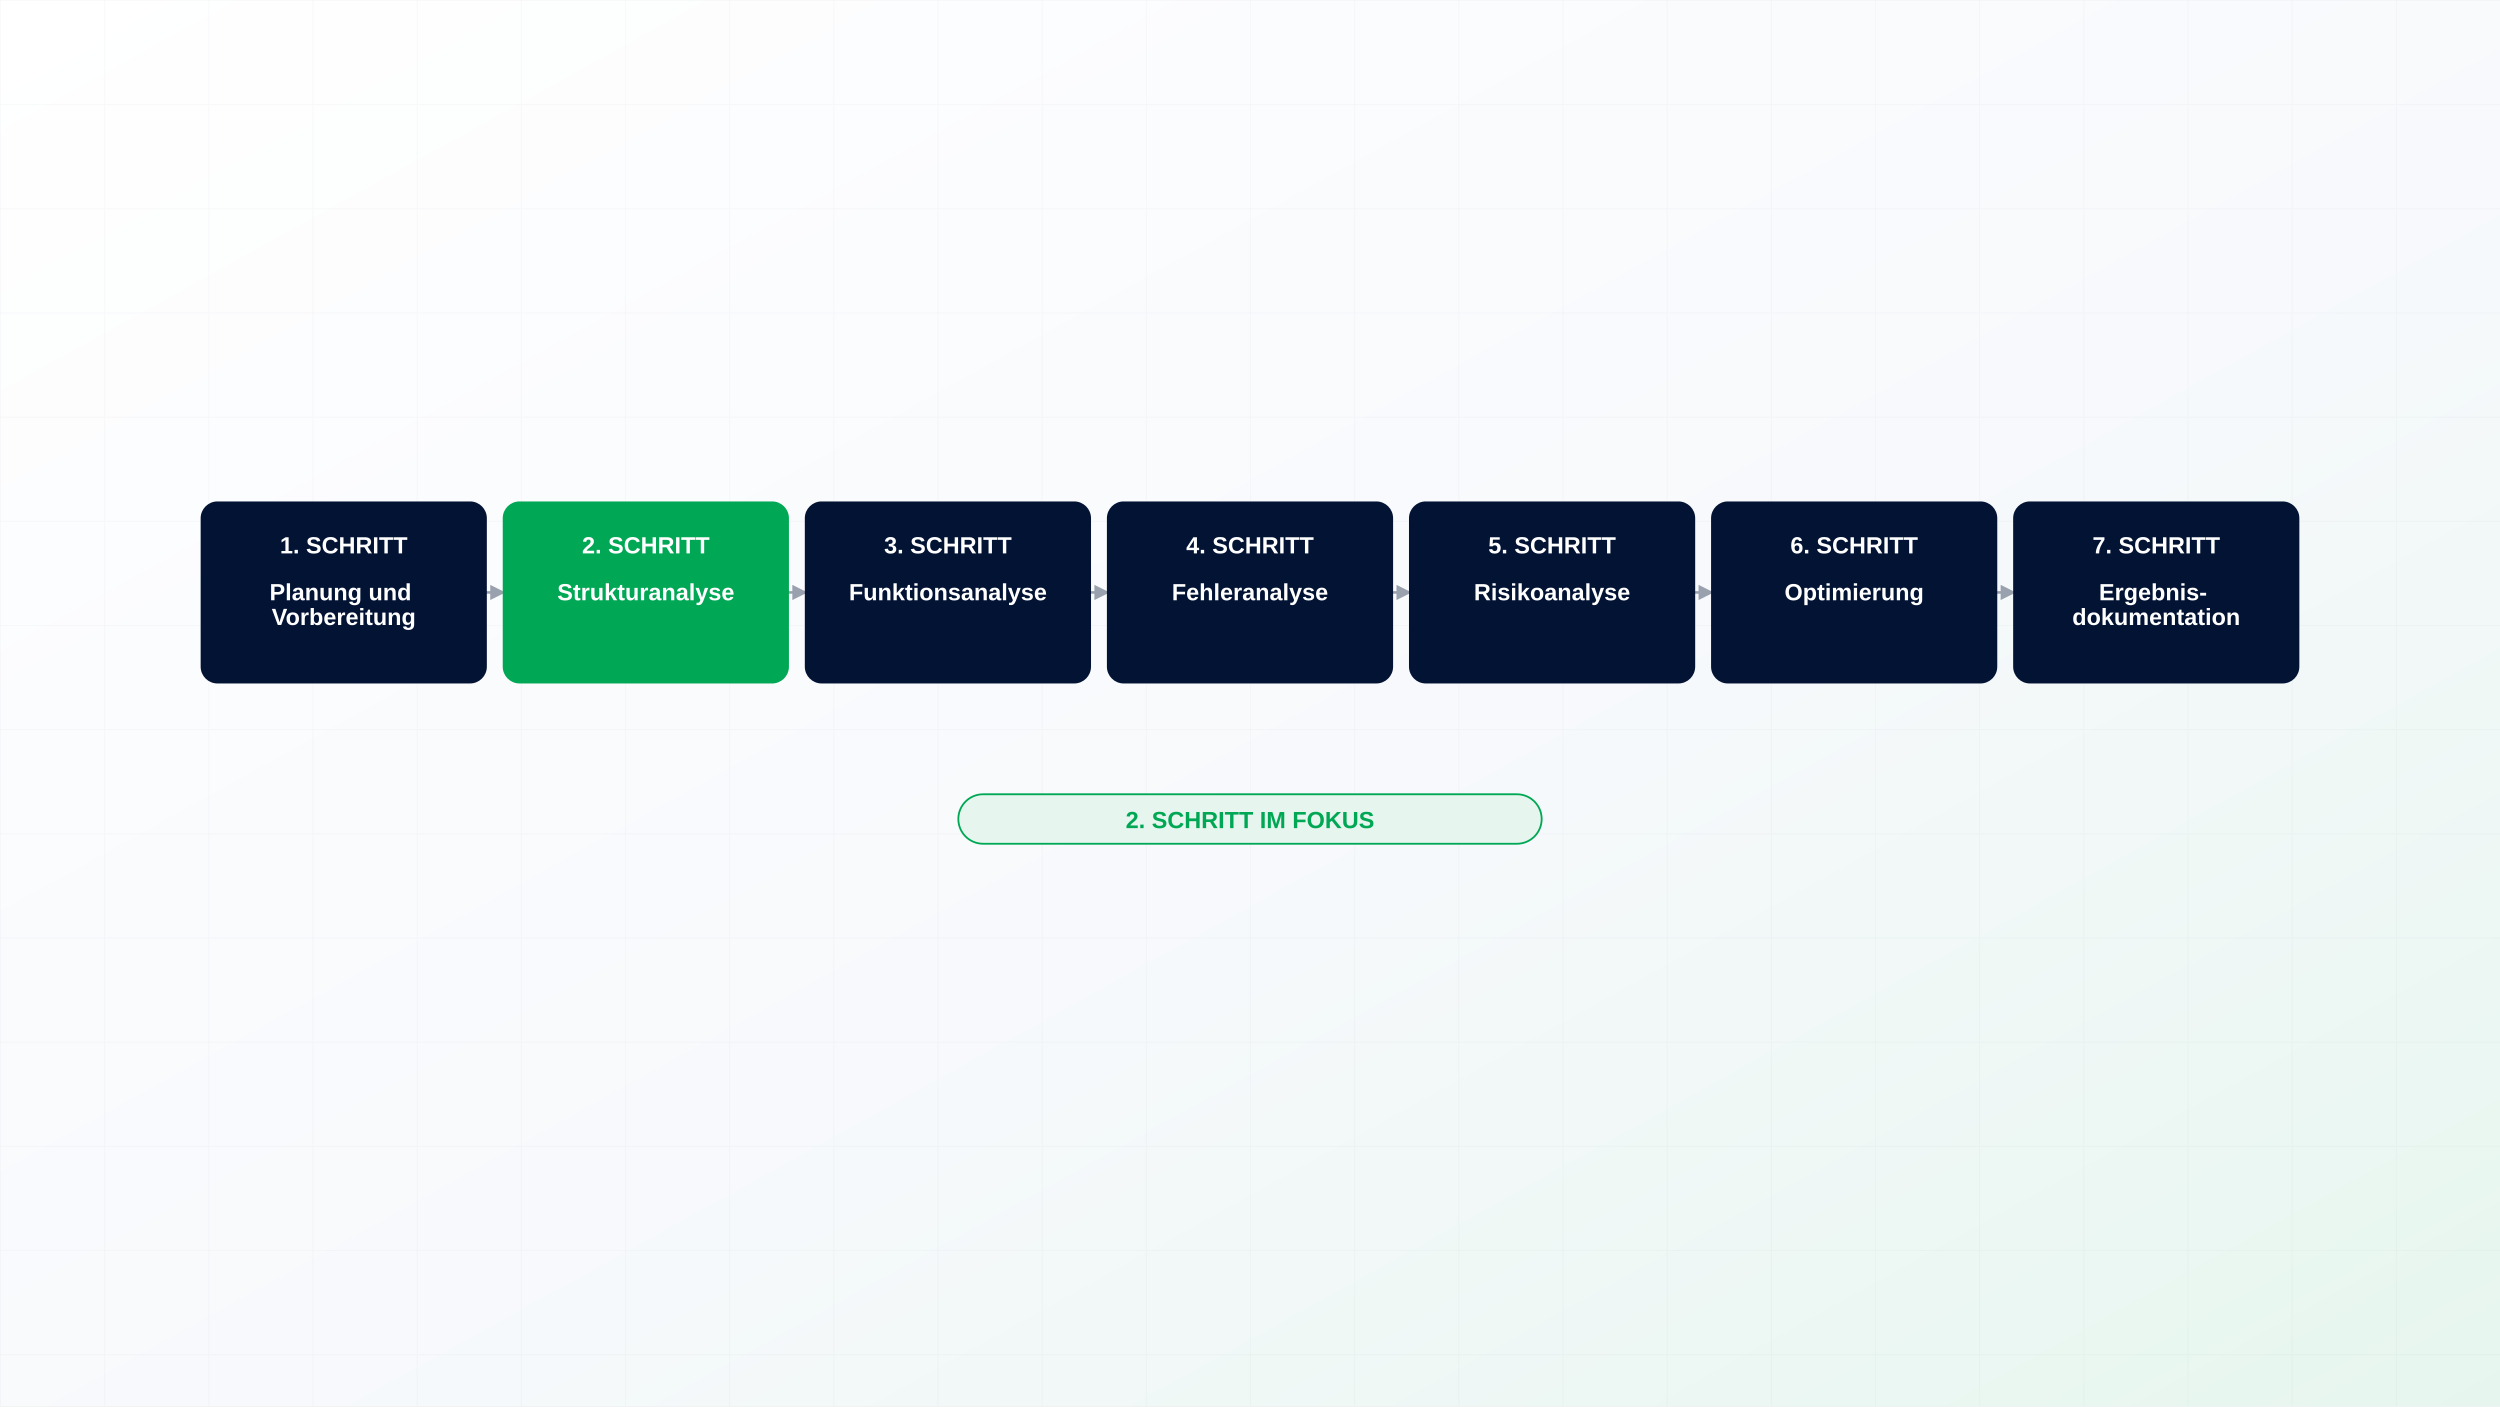
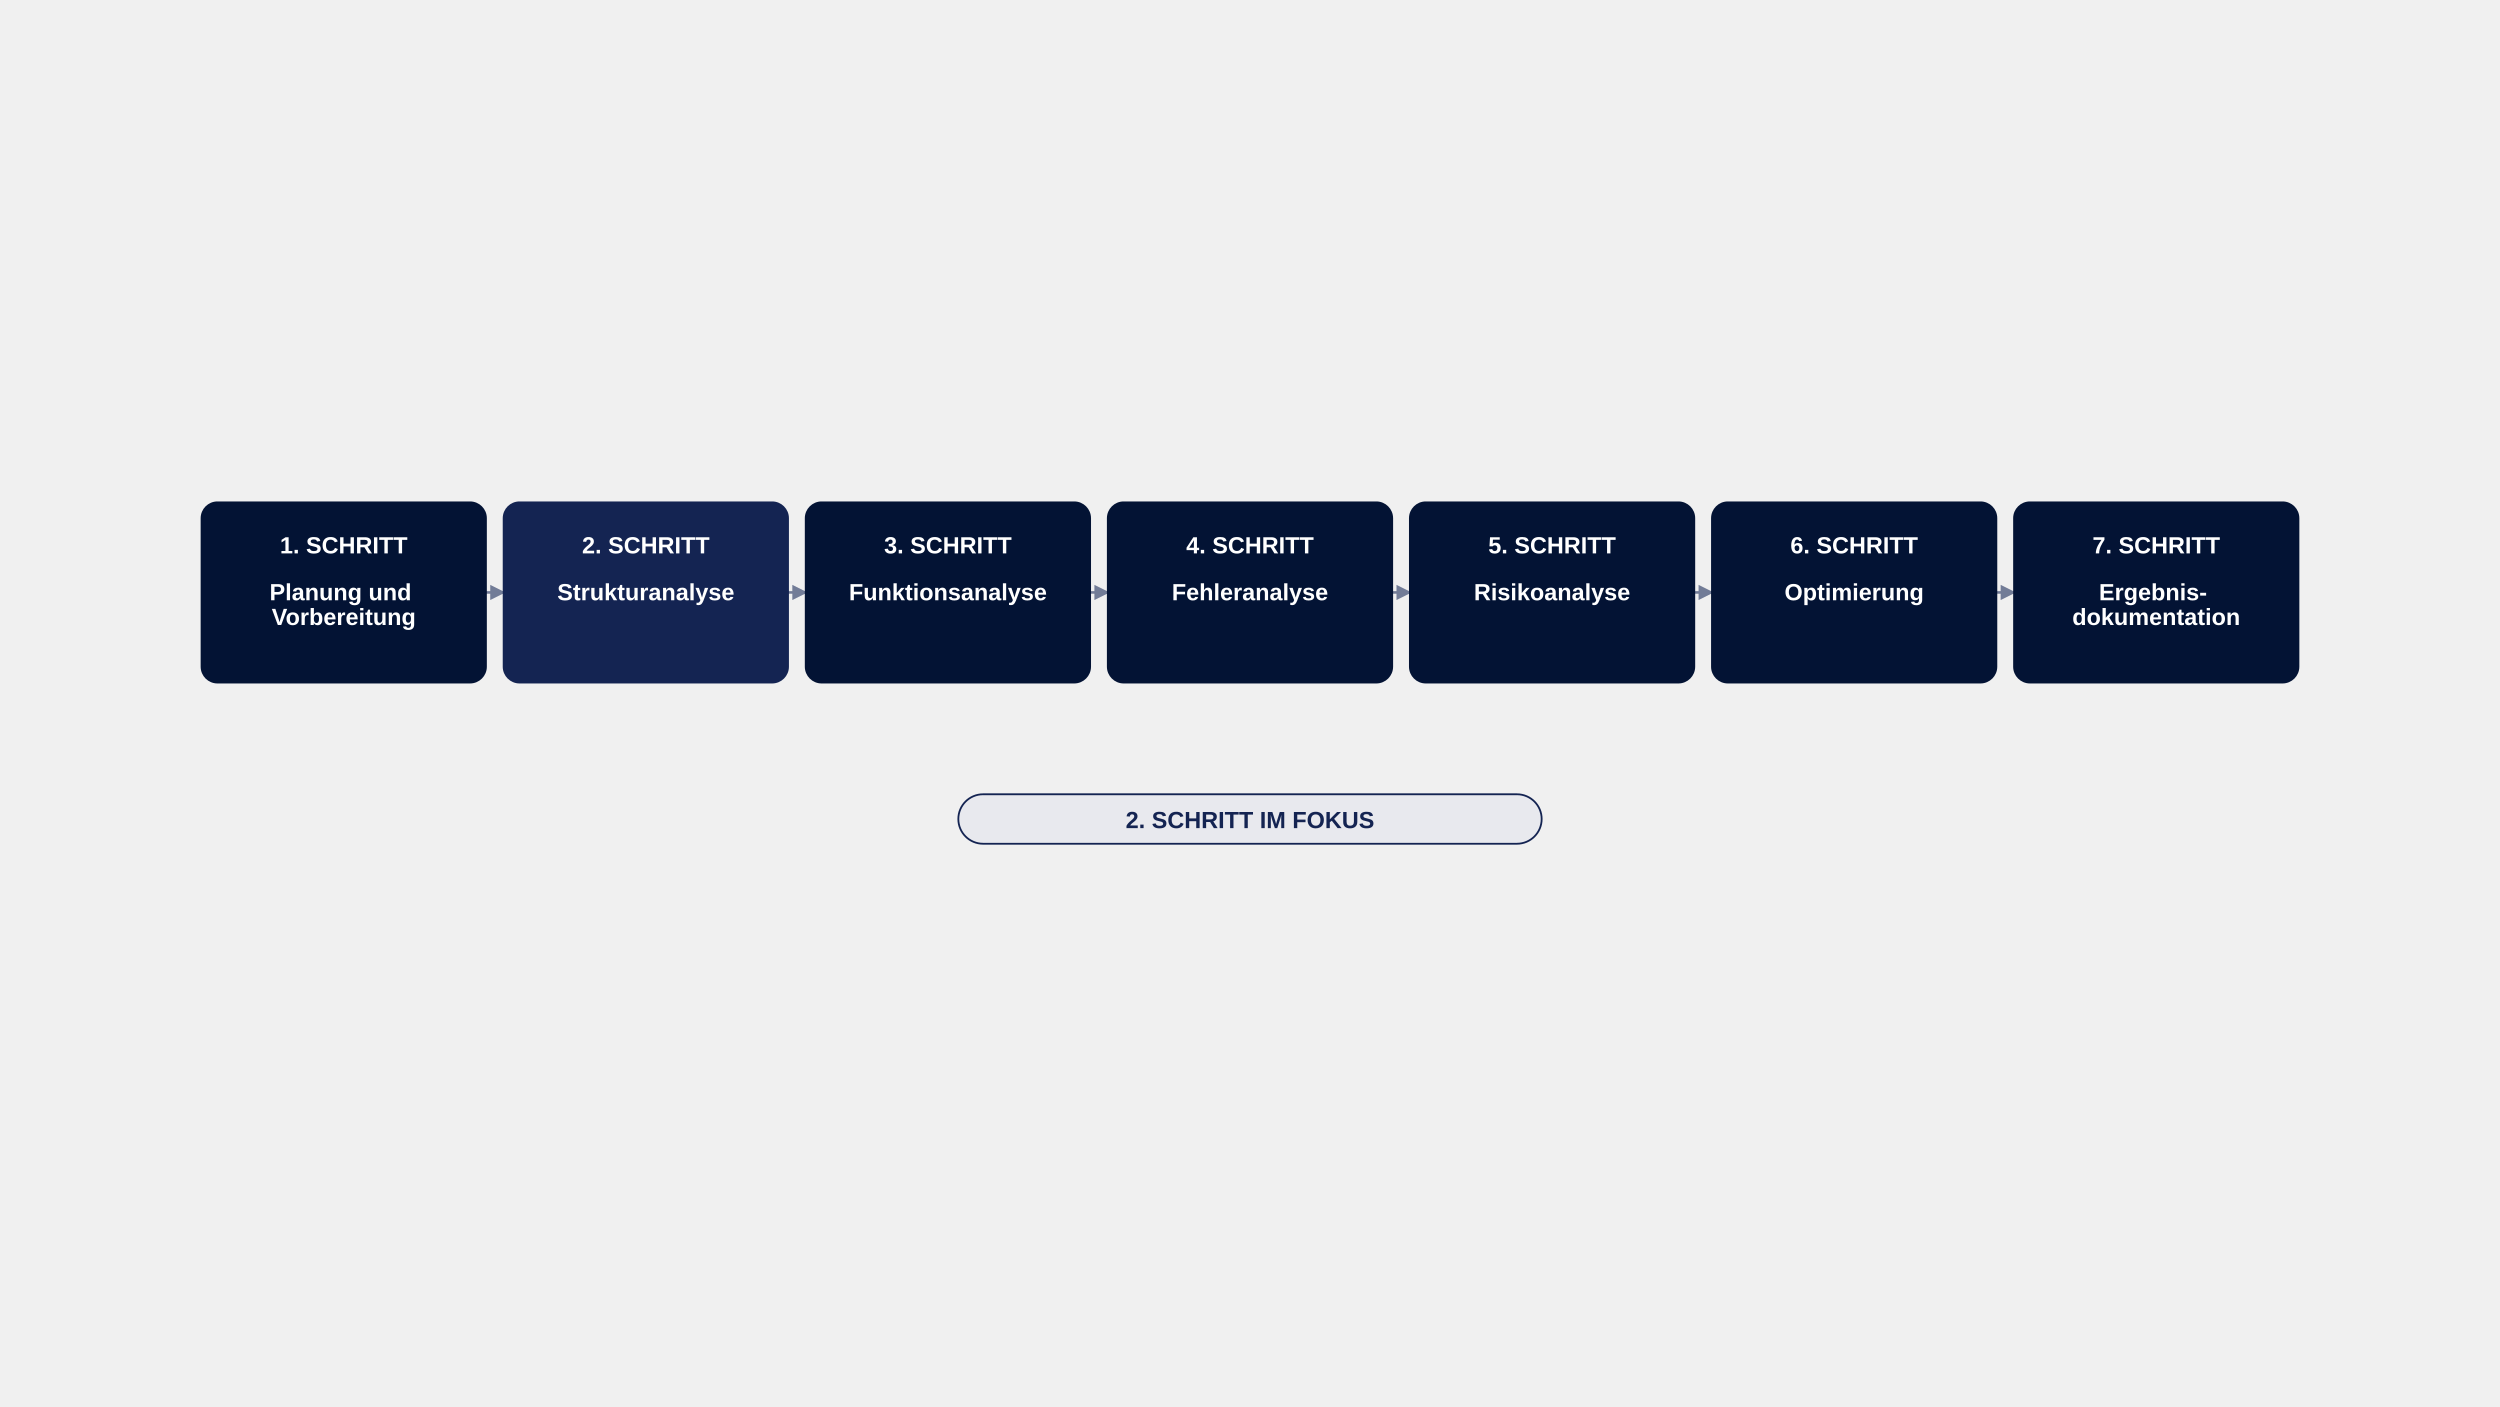
- <svg xmlns="http://www.w3.org/2000/svg" width="1920" height="1080" viewBox="0 0 1920 1080" role="img" aria-labelledby="accessible_title accessible_description" data-artifact-scope="full-slide" data-embedding-target="standalone-slide" data-scene-id="re2_ch4_step2_bridge" data-brand-profile="reltest-education">
+ <svg xmlns="http://www.w3.org/2000/svg" width="1920" height="1080" viewBox="0 0 1920 1080" role="img" aria-labelledby="accessible_title accessible_description" data-artifact-scope="content-svg" data-embedding-target="powerpoint-slide" data-scene-id="re2_ch4_step2_bridge" data-brand-profile="reltest-education">
  <defs>
-     <linearGradient id="backgroundGradient" x1="0" y1="0" x2="1" y2="1">
-       <stop offset="0%" stop-color="#FFFFFF" />
-       <stop offset="56%" stop-color="#F7F9FC" />
-       <stop offset="100%" stop-color="#E6F6EE" />
-     </linearGradient>
-     <pattern id="technicalGrid" width="80" height="80" patternUnits="userSpaceOnUse">
-       <path d="M80 0H0V80" fill="none" stroke="#031334" stroke-opacity=".035" stroke-width="1" />
-     </pattern>
-     <marker id="arrow_00A754" viewBox="0 0 12 12" refX="10" refY="6" markerWidth="7" markerHeight="7" orient="auto-start-reverse">
-       <path d="M1 1L11 6L1 11Z" fill="#00A754" />
+     <marker id="arrow_142452" viewBox="0 0 12 12" refX="10" refY="6" markerWidth="7" markerHeight="7" orient="auto-start-reverse">
+       <path d="M1 1L11 6L1 11Z" fill="#142452" />
    </marker>
    <marker id="arrow_031334" viewBox="0 0 12 12" refX="10" refY="6" markerWidth="7" markerHeight="7" orient="auto-start-reverse">
      <path d="M1 1L11 6L1 11Z" fill="#031334" />
    </marker>
-     <marker id="arrow_EC6244" viewBox="0 0 12 12" refX="10" refY="6" markerWidth="7" markerHeight="7" orient="auto-start-reverse">
-       <path d="M1 1L11 6L1 11Z" fill="#EC6244" />
-     </marker>
-     <marker id="arrow_E9B400" viewBox="0 0 12 12" refX="10" refY="6" markerWidth="7" markerHeight="7" orient="auto-start-reverse">
-       <path d="M1 1L11 6L1 11Z" fill="#E9B400" />
-     </marker>
-     <marker id="arrow_9AA1AE" viewBox="0 0 12 12" refX="10" refY="6" markerWidth="7" markerHeight="7" orient="auto-start-reverse">
-       <path d="M1 1L11 6L1 11Z" fill="#9AA1AE" />
+     <marker id="arrow_727C97" viewBox="0 0 12 12" refX="10" refY="6" markerWidth="7" markerHeight="7" orient="auto-start-reverse">
+       <path d="M1 1L11 6L1 11Z" fill="#727C97" />
    </marker>
  </defs>
  <style>text{font-family:"Archivo", Arial, Helvetica, sans-serif;letter-spacing:0}</style>
-   <rect width="1920" height="1080" fill="url(#backgroundGradient)" />
-   <rect width="1920" height="1080" fill="url(#technicalGrid)" />
  <g id="scene_content" data-qc-group="scene_content" data-qc-layer="content">
    <g data-source-evidence="source_slide" data-source-reference="Quellfolie 78: 7 Schritte der FMEA &amp; 1. Schritt Planung und Vorbereitung">
      <g id="s78_process">
-         <path data-role="connector" d="M 373 455 L 387 455" fill="none" stroke="#9AA1AE" stroke-width="2" stroke-linecap="round" marker-end="url(#arrow_9AA1AE)" />
-         <path data-role="connector" d="M 605 455 L 619 455" fill="none" stroke="#9AA1AE" stroke-width="2" stroke-linecap="round" marker-end="url(#arrow_9AA1AE)" />
-         <path data-role="connector" d="M 837 455 L 851 455" fill="none" stroke="#9AA1AE" stroke-width="2" stroke-linecap="round" marker-end="url(#arrow_9AA1AE)" />
-         <path data-role="connector" d="M 1069 455 L 1083 455" fill="none" stroke="#9AA1AE" stroke-width="2" stroke-linecap="round" marker-end="url(#arrow_9AA1AE)" />
-         <path data-role="connector" d="M 1301 455 L 1315 455" fill="none" stroke="#9AA1AE" stroke-width="2" stroke-linecap="round" marker-end="url(#arrow_9AA1AE)" />
-         <path data-role="connector" d="M 1533 455 L 1547 455" fill="none" stroke="#9AA1AE" stroke-width="2" stroke-linecap="round" marker-end="url(#arrow_9AA1AE)" />
+         <path data-role="connector" d="M 373 455 L 387 455" fill="none" stroke="#727C97" stroke-width="2" stroke-linecap="round" marker-end="url(#arrow_727C97)" />
+         <path data-role="connector" d="M 605 455 L 619 455" fill="none" stroke="#727C97" stroke-width="2" stroke-linecap="round" marker-end="url(#arrow_727C97)" />
+         <path data-role="connector" d="M 837 455 L 851 455" fill="none" stroke="#727C97" stroke-width="2" stroke-linecap="round" marker-end="url(#arrow_727C97)" />
+         <path data-role="connector" d="M 1069 455 L 1083 455" fill="none" stroke="#727C97" stroke-width="2" stroke-linecap="round" marker-end="url(#arrow_727C97)" />
+         <path data-role="connector" d="M 1301 455 L 1315 455" fill="none" stroke="#727C97" stroke-width="2" stroke-linecap="round" marker-end="url(#arrow_727C97)" />
+         <path data-role="connector" d="M 1533 455 L 1547 455" fill="none" stroke="#727C97" stroke-width="2" stroke-linecap="round" marker-end="url(#arrow_727C97)" />
        <rect data-qc-allow-overlap="true" x="155" y="386" width="218" height="138" rx="12" fill="#031334" stroke="#031334" stroke-width="1.8" />
        <text data-qc-role="text" data-qc-layer="text" data-qc-allow-overlap="true" x="264" y="425" font-size="18" font-weight="820" fill="#FFFFFF" text-anchor="middle" data-qc-padding="0">1. SCHRITT</text>
        <text data-qc-role="text" data-qc-layer="text" data-qc-allow-overlap="true" x="264" y="461" font-size="18" font-weight="720" fill="#FFFFFF" text-anchor="middle" data-qc-padding="0">
          <tspan data-qc-role="text" data-qc-layer="text" data-qc-allow-overlap="true" x="264" dy="0">Planung und</tspan>
          <tspan data-qc-role="text" data-qc-layer="text" data-qc-allow-overlap="true" x="264" dy="19">Vorbereitung</tspan>
        </text>
-         <rect data-qc-allow-overlap="true" x="387" y="386" width="218" height="138" rx="12" fill="#00A754" stroke="#00A754" stroke-width="1.8" />
+         <rect data-qc-allow-overlap="true" x="387" y="386" width="218" height="138" rx="12" fill="#142452" stroke="#142452" stroke-width="1.8" />
        <text data-qc-role="text" data-qc-layer="text" data-qc-allow-overlap="true" x="496" y="425" font-size="18" font-weight="820" fill="#FFFFFF" text-anchor="middle" data-qc-padding="0">2. SCHRITT</text>
        <text data-qc-role="text" data-qc-layer="text" data-qc-allow-overlap="true" x="496" y="461" font-size="18" font-weight="720" fill="#FFFFFF" text-anchor="middle" data-qc-padding="0">
          <tspan data-qc-role="text" data-qc-layer="text" data-qc-allow-overlap="true" x="496" dy="0">Strukturanalyse</tspan>
        </text>
        <rect data-qc-allow-overlap="true" x="619" y="386" width="218" height="138" rx="12" fill="#031334" stroke="#031334" stroke-width="1.8" />
        <text data-qc-role="text" data-qc-layer="text" data-qc-allow-overlap="true" x="728" y="425" font-size="18" font-weight="820" fill="#FFFFFF" text-anchor="middle" data-qc-padding="0">3. SCHRITT</text>
        <text data-qc-role="text" data-qc-layer="text" data-qc-allow-overlap="true" x="728" y="461" font-size="18" font-weight="720" fill="#FFFFFF" text-anchor="middle" data-qc-padding="0">
          <tspan data-qc-role="text" data-qc-layer="text" data-qc-allow-overlap="true" x="728" dy="0">Funktionsanalyse</tspan>
        </text>
        <rect data-qc-allow-overlap="true" x="851" y="386" width="218" height="138" rx="12" fill="#031334" stroke="#031334" stroke-width="1.8" />
        <text data-qc-role="text" data-qc-layer="text" data-qc-allow-overlap="true" x="960" y="425" font-size="18" font-weight="820" fill="#FFFFFF" text-anchor="middle" data-qc-padding="0">4. SCHRITT</text>
        <text data-qc-role="text" data-qc-layer="text" data-qc-allow-overlap="true" x="960" y="461" font-size="18" font-weight="720" fill="#FFFFFF" text-anchor="middle" data-qc-padding="0">
          <tspan data-qc-role="text" data-qc-layer="text" data-qc-allow-overlap="true" x="960" dy="0">Fehleranalyse</tspan>
        </text>
        <rect data-qc-allow-overlap="true" x="1083" y="386" width="218" height="138" rx="12" fill="#031334" stroke="#031334" stroke-width="1.8" />
        <text data-qc-role="text" data-qc-layer="text" data-qc-allow-overlap="true" x="1192" y="425" font-size="18" font-weight="820" fill="#FFFFFF" text-anchor="middle" data-qc-padding="0">5. SCHRITT</text>
        <text data-qc-role="text" data-qc-layer="text" data-qc-allow-overlap="true" x="1192" y="461" font-size="18" font-weight="720" fill="#FFFFFF" text-anchor="middle" data-qc-padding="0">
          <tspan data-qc-role="text" data-qc-layer="text" data-qc-allow-overlap="true" x="1192" dy="0">Risikoanalyse</tspan>
        </text>
        <rect data-qc-allow-overlap="true" x="1315" y="386" width="218" height="138" rx="12" fill="#031334" stroke="#031334" stroke-width="1.8" />
        <text data-qc-role="text" data-qc-layer="text" data-qc-allow-overlap="true" x="1424" y="425" font-size="18" font-weight="820" fill="#FFFFFF" text-anchor="middle" data-qc-padding="0">6. SCHRITT</text>
        <text data-qc-role="text" data-qc-layer="text" data-qc-allow-overlap="true" x="1424" y="461" font-size="18" font-weight="720" fill="#FFFFFF" text-anchor="middle" data-qc-padding="0">
          <tspan data-qc-role="text" data-qc-layer="text" data-qc-allow-overlap="true" x="1424" dy="0">Optimierung</tspan>
        </text>
        <rect data-qc-allow-overlap="true" x="1547" y="386" width="218" height="138" rx="12" fill="#031334" stroke="#031334" stroke-width="1.8" />
        <text data-qc-role="text" data-qc-layer="text" data-qc-allow-overlap="true" x="1656" y="425" font-size="18" font-weight="820" fill="#FFFFFF" text-anchor="middle" data-qc-padding="0">7. SCHRITT</text>
        <text data-qc-role="text" data-qc-layer="text" data-qc-allow-overlap="true" x="1656" y="461" font-size="18" font-weight="720" fill="#FFFFFF" text-anchor="middle" data-qc-padding="0">
          <tspan data-qc-role="text" data-qc-layer="text" data-qc-allow-overlap="true" x="1656" dy="0">Ergebnis-</tspan>
          <tspan data-qc-role="text" data-qc-layer="text" data-qc-allow-overlap="true" x="1656" dy="19">dokumentation</tspan>
        </text>
      </g>
-       <rect data-qc-allow-overlap="true" x="736" y="610" width="448" height="38" rx="19" fill="#E6F6EE" stroke="#00A754" stroke-width="1.4" />
-       <text data-qc-role="text" data-qc-layer="text" data-qc-allow-overlap="true" x="960" y="636" font-size="18" font-weight="780" fill="#00A754" text-anchor="middle" data-qc-padding="0">2. SCHRITT IM FOKUS</text>
+       <rect data-qc-allow-overlap="true" x="736" y="610" width="448" height="38" rx="19" fill="#E8E9EE" stroke="#142452" stroke-width="1.4" />
+       <text data-qc-role="text" data-qc-layer="text" data-qc-allow-overlap="true" x="960" y="636" font-size="18" font-weight="780" fill="#142452" text-anchor="middle" data-qc-padding="0">2. SCHRITT IM FOKUS</text>
    </g>
  </g>
</svg>
